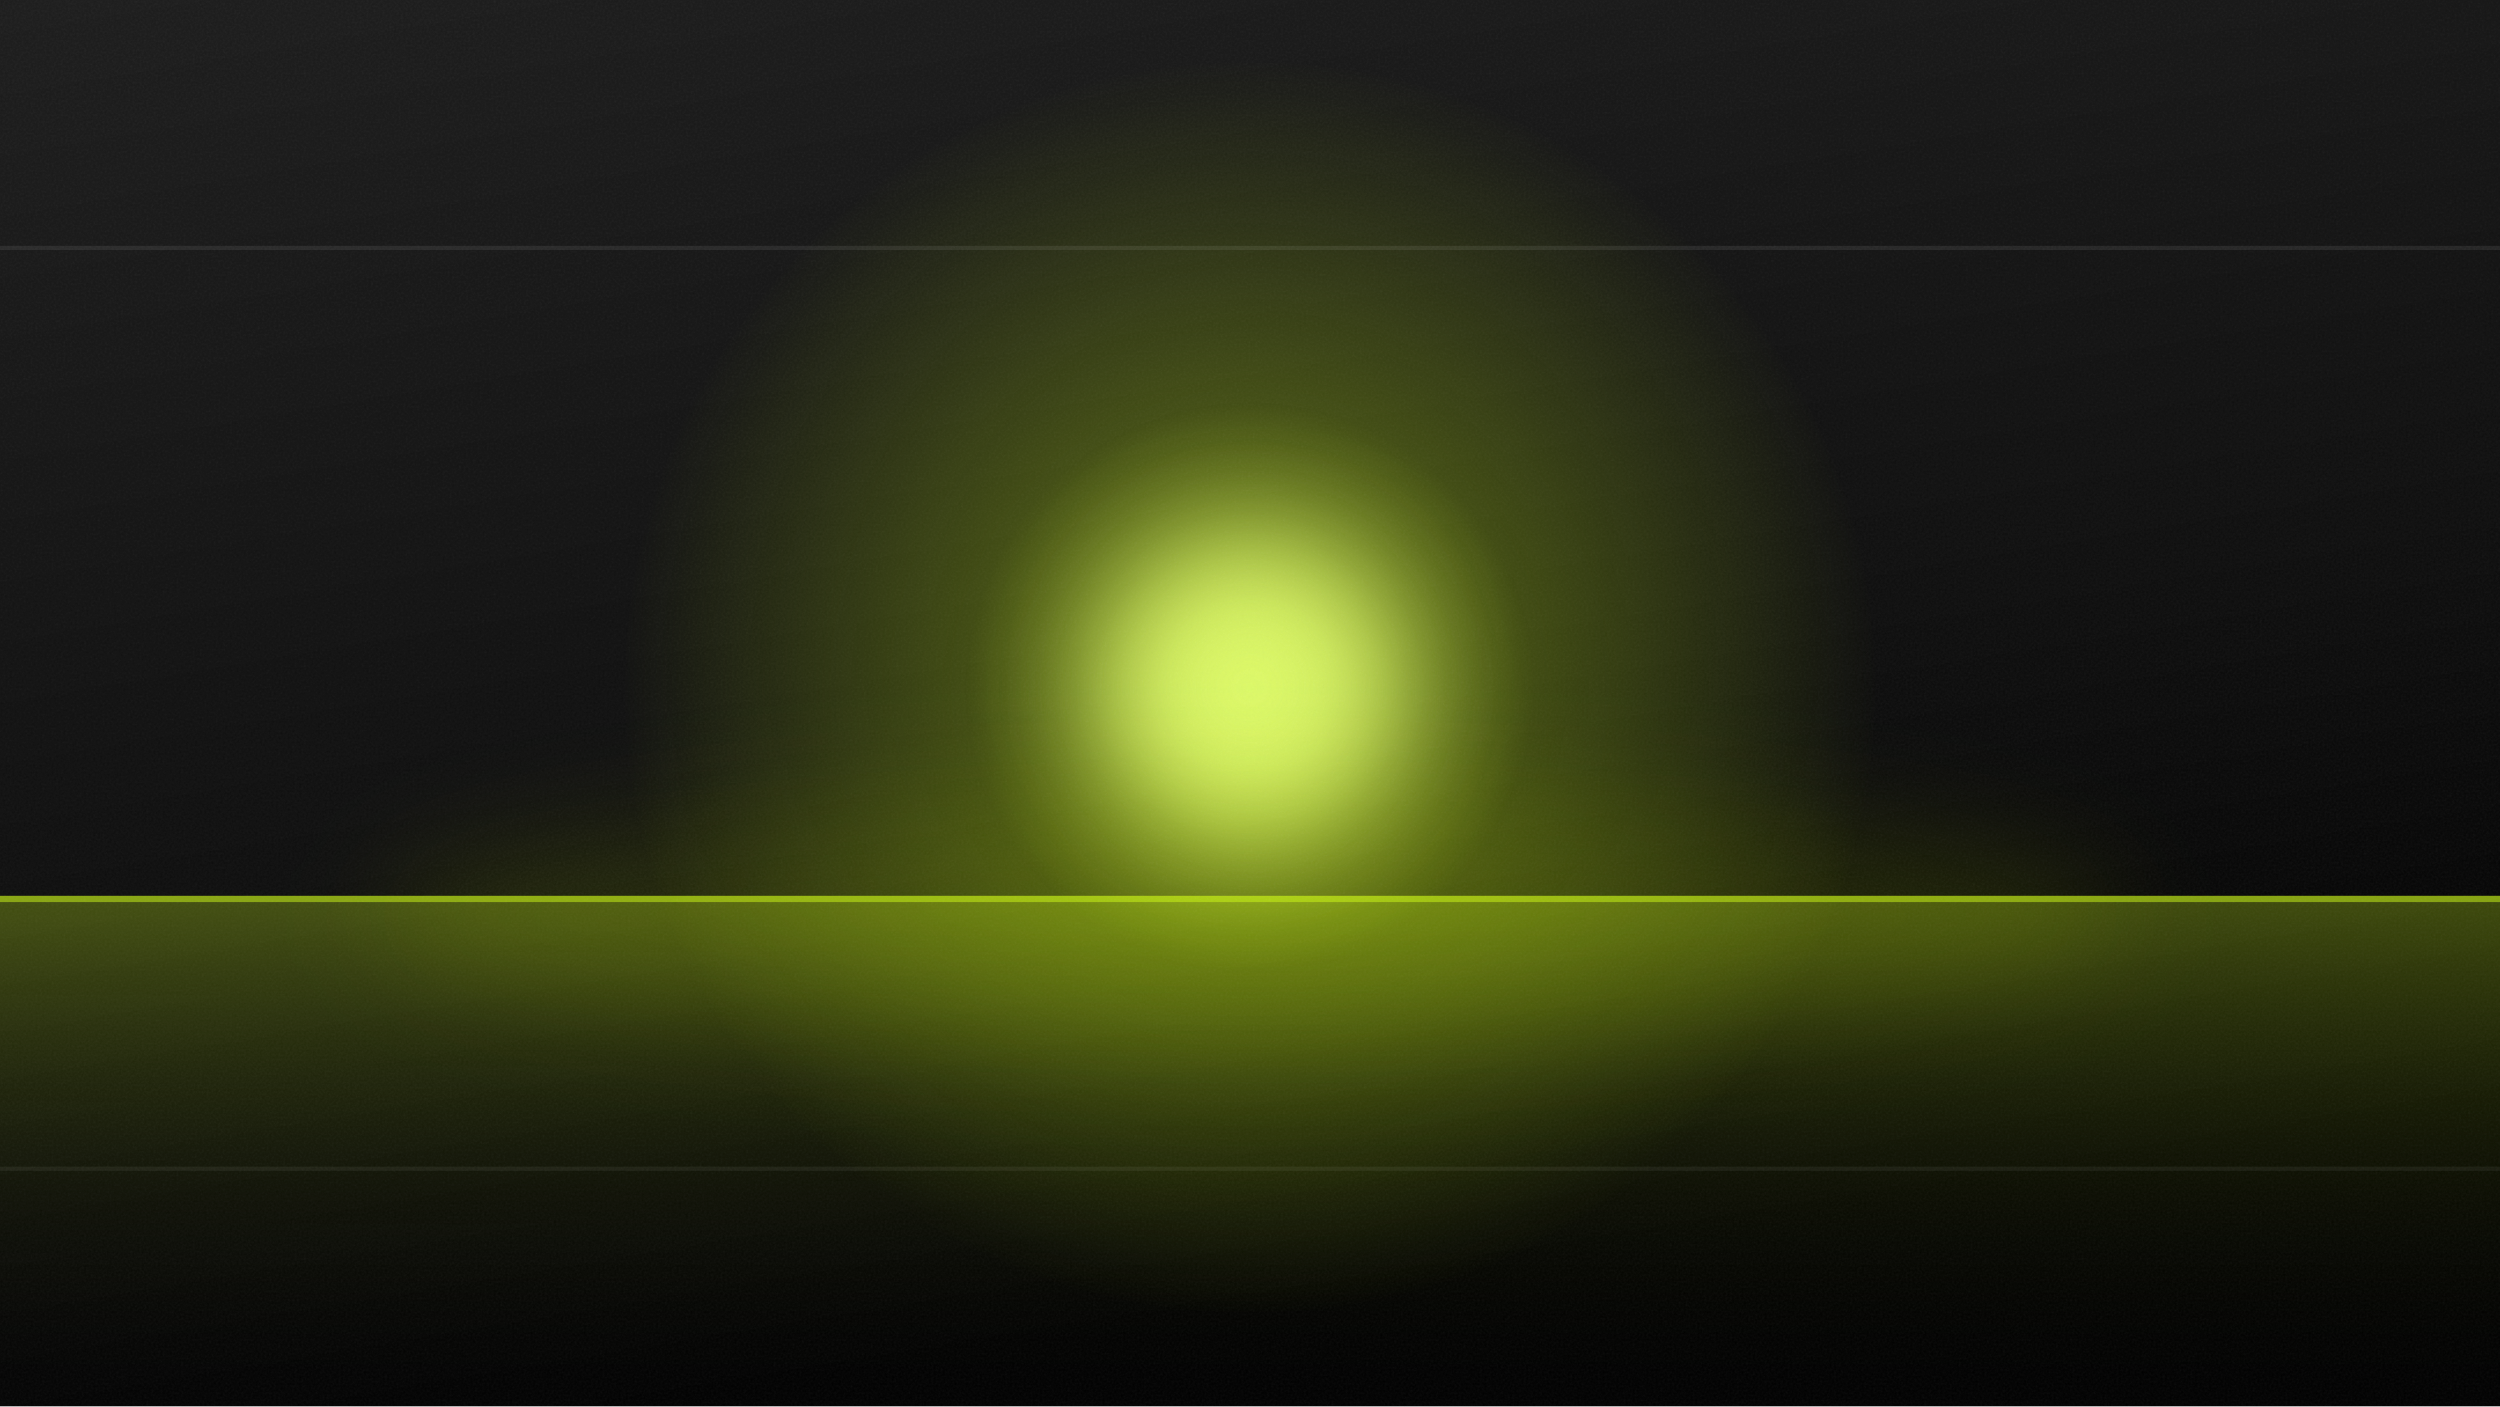
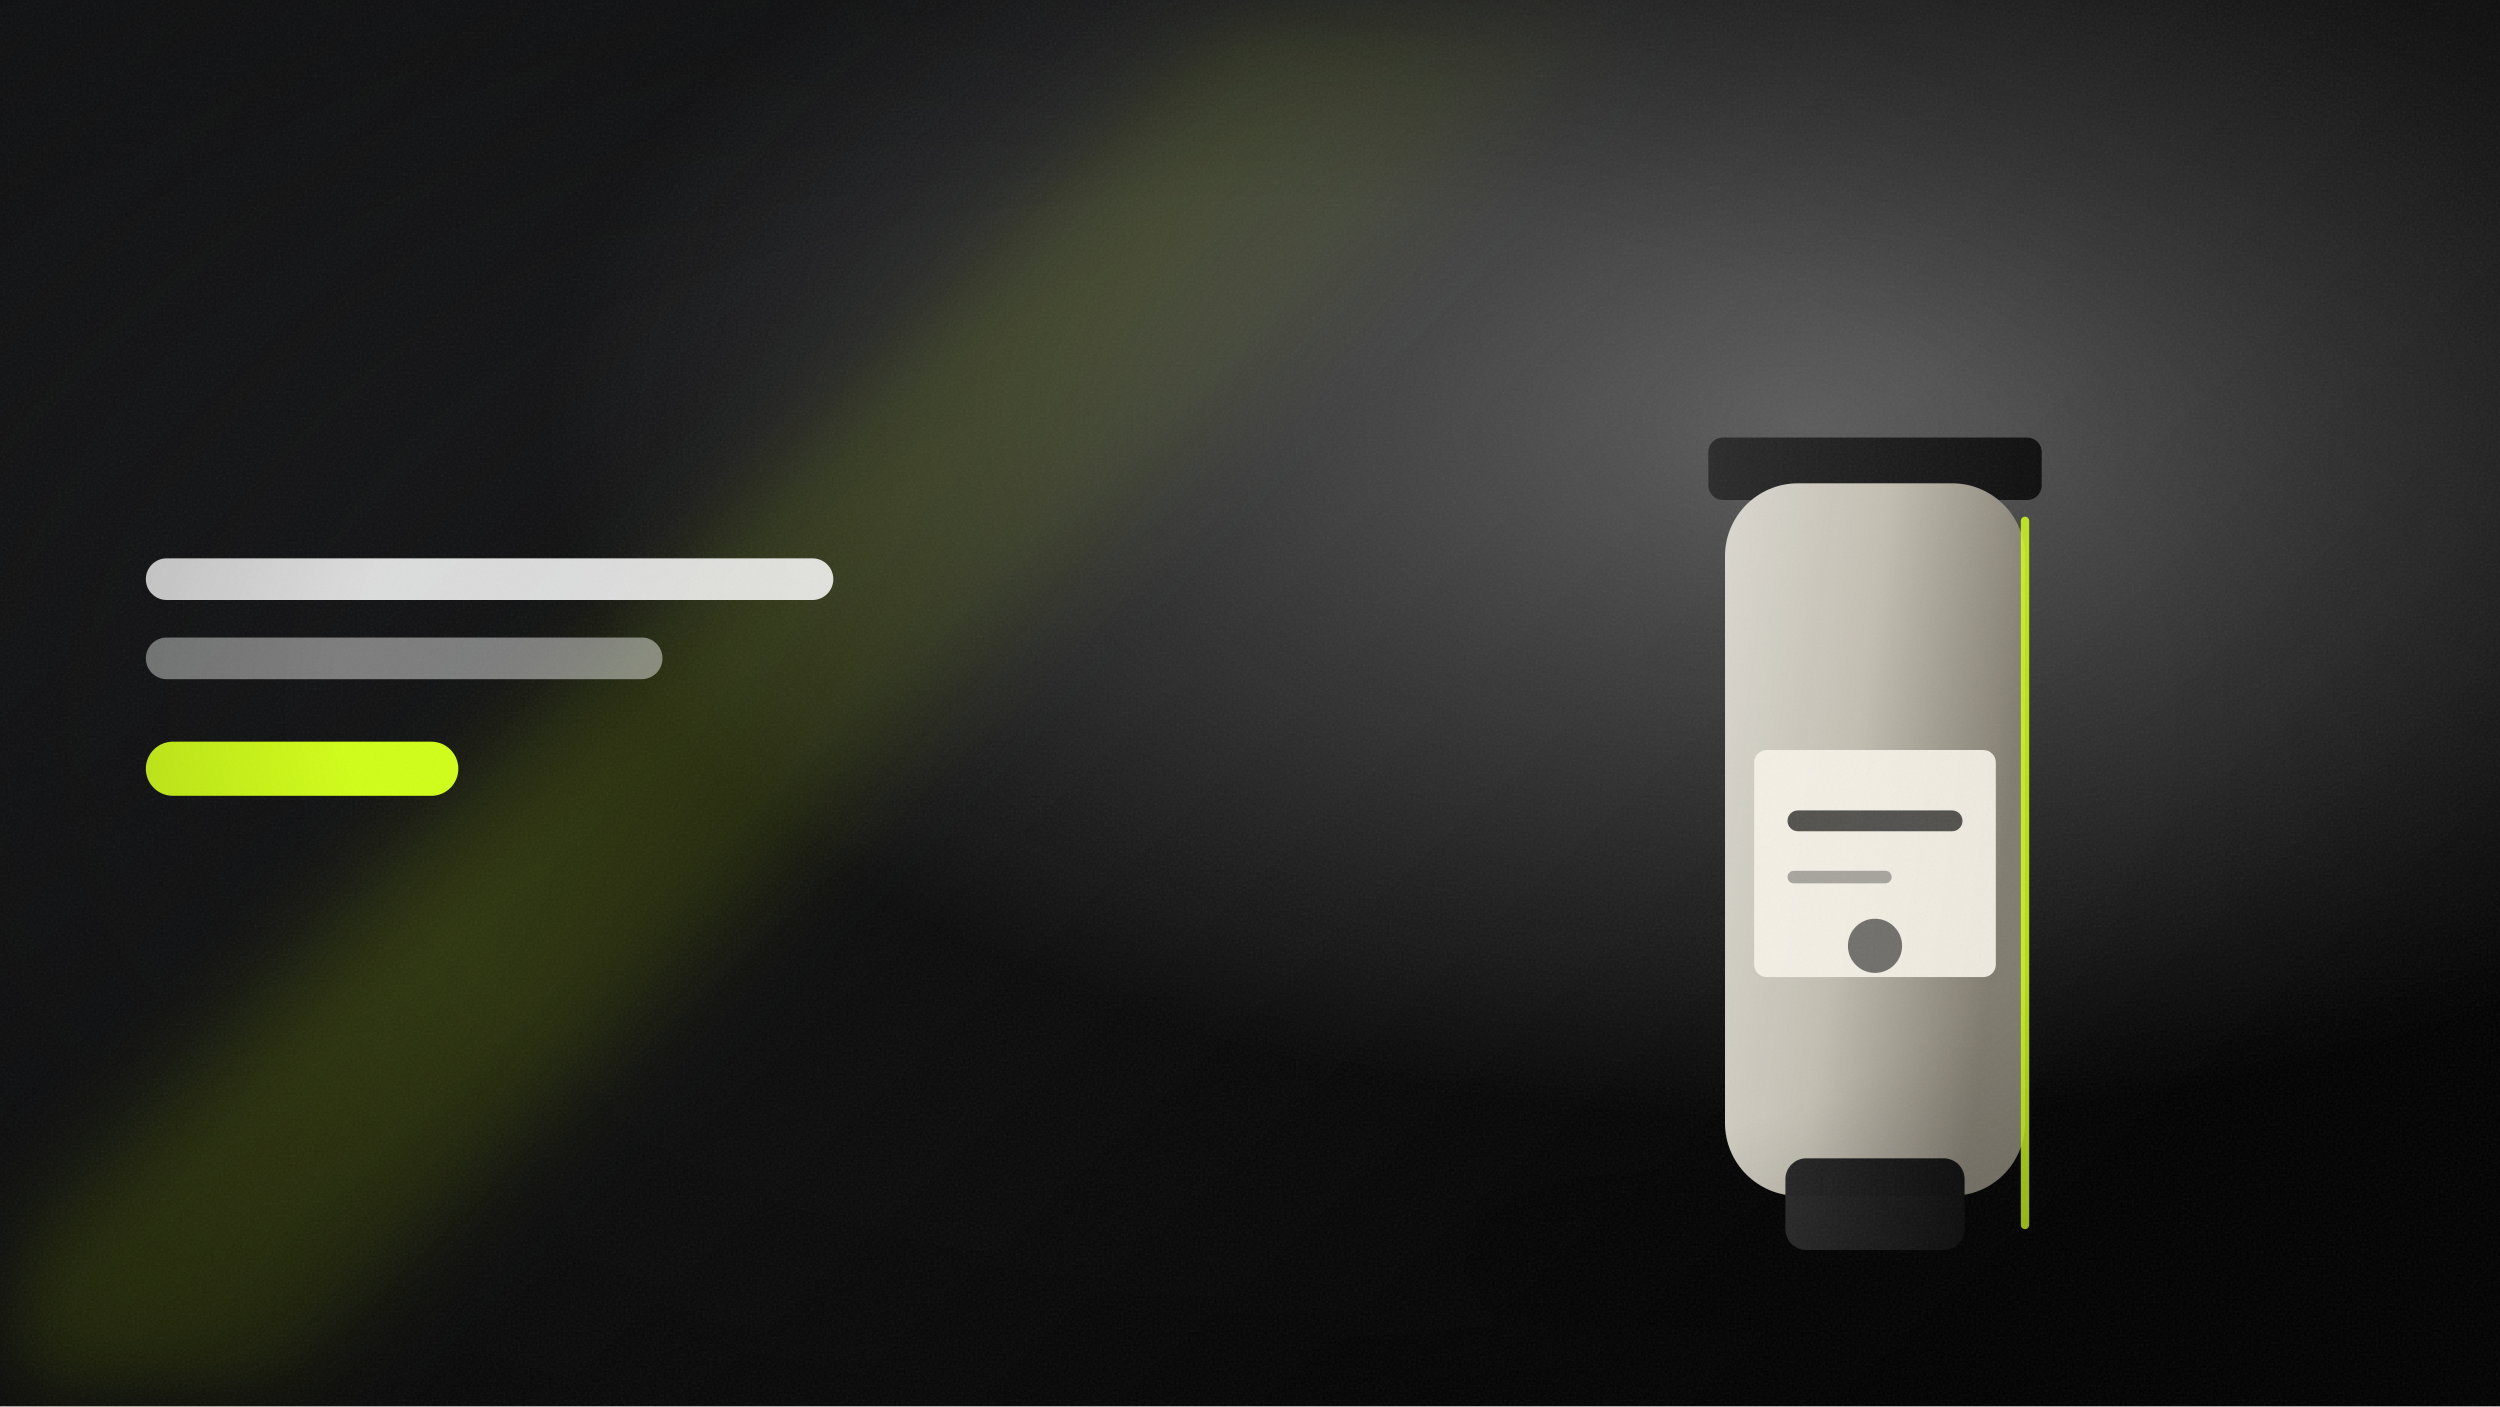
- <svg xmlns="http://www.w3.org/2000/svg" viewBox="0 0 1200 675" width="1200" height="675" role="img" aria-label="Cinematic lime horizon on a dark stage">
+ <svg xmlns="http://www.w3.org/2000/svg" viewBox="0 0 1200 675" width="1200" height="675" role="img" aria-label="Cinematic campaign banner with the product on the right">
  <defs>
-     <linearGradient id="base" x1="0" y1="0" x2="0.3" y2="1">
-       <stop offset="0" stop-color="#1c1c1c" />
-       <stop offset="0.6" stop-color="#0d0d0d" />
+     <linearGradient id="bg" x1="0" y1="0" x2="1" y2="0.6">
+       <stop offset="0" stop-color="#17181a" />
+       <stop offset="0.5" stop-color="#0c0c0d" />
      <stop offset="1" stop-color="#000000" />
    </linearGradient>
-     <radialGradient id="sun" cx="0.5" cy="0.5" r="0.5">
-       <stop offset="0" stop-color="#e1fe68" stop-opacity="0.85" />
-       <stop offset="0.45" stop-color="#d1fe17" stop-opacity="0.25" />
+     <linearGradient id="sweep" x1="0" y1="0" x2="1" y2="0.4">
+       <stop offset="0" stop-color="#d1fe17" stop-opacity="0.32" />
      <stop offset="1" stop-color="#d1fe17" stop-opacity="0" />
+     </linearGradient>
+     <linearGradient id="tube" x1="0" y1="0" x2="1" y2="0.3">
+       <stop offset="0" stop-color="#f2efe6" />
+       <stop offset="0.5" stop-color="#d8d3c5" />
+       <stop offset="1" stop-color="#8e887a" />
+     </linearGradient>
+     <linearGradient id="cap" x1="0" y1="0" x2="1" y2="0">
+       <stop offset="0" stop-color="#2a2a2a" />
+       <stop offset="1" stop-color="#0d0d0d" />
+     </linearGradient>
+     <radialGradient id="key" cx="0.72" cy="0.3" r="0.5">
+       <stop offset="0" stop-color="#ffffff" stop-opacity="0.34" />
+       <stop offset="1" stop-color="#ffffff" stop-opacity="0" />
    </radialGradient>
-     <linearGradient id="ground" x1="0" y1="0" x2="0" y2="1">
-       <stop offset="0" stop-color="#d1fe17" stop-opacity="0.28" />
-       <stop offset="1" stop-color="#000000" stop-opacity="0" />
-     </linearGradient>
-     <filter id="soft" x="-50%" y="-50%" width="200%" height="200%">
-       <feGaussianBlur stdDeviation="26" />
+     <radialGradient id="vig" cx="0.5" cy="0.5" r="0.72">
+       <stop offset="0.5" stop-color="#000000" stop-opacity="0" />
+       <stop offset="1" stop-color="#000000" stop-opacity="0.46" />
+     </radialGradient>
+     <filter id="soft" x="-60%" y="-60%" width="220%" height="220%">
+       <feGaussianBlur stdDeviation="24" />
    </filter>
    <filter id="grain" x="0" y="0" width="100%" height="100%">
-       <feTurbulence type="fractalNoise" baseFrequency="0.9" numOctaves="2" stitchTiles="stitch" />
+       <feTurbulence type="fractalNoise" baseFrequency="0.87" numOctaves="2" stitchTiles="stitch" />
      <feColorMatrix type="saturate" values="0" />
      <feComponentTransfer>
-         <feFuncA type="linear" slope="0.06" />
+         <feFuncA type="linear" slope="0.075" />
      </feComponentTransfer>
    </filter>
+     <linearGradient id="t1" x1="0" y1="0" x2="1" y2="0.3">
+       <stop offset="0" stop-color="#f2efe6" />
+       <stop offset="0.5" stop-color="#d8d3c5" />
+       <stop offset="1" stop-color="#8e887a" />
+     </linearGradient>
+     <linearGradient id="t2" x1="0" y1="0" x2="1" y2="0">
+       <stop offset="0" stop-color="#2a2a2a" />
+       <stop offset="1" stop-color="#0d0d0d" />
+     </linearGradient>
+     <linearGradient id="j1" x1="0" y1="0" x2="1" y2="0.4">
+       <stop offset="0" stop-color="#f4f1e8" />
+       <stop offset="0.5" stop-color="#ded8ca" />
+       <stop offset="1" stop-color="#a49d8d" />
+     </linearGradient>
+     <linearGradient id="l1" x1="0" y1="0" x2="1" y2="0.4">
+       <stop offset="0" stop-color="#242424" />
+       <stop offset="1" stop-color="#0d0d0d" />
+     </linearGradient>
+     <linearGradient id="b1" x1="0" y1="0" x2="1" y2="0.3">
+       <stop offset="0" stop-color="#f7f4ec" />
+       <stop offset="0.5" stop-color="#ded8c9" />
+       <stop offset="1" stop-color="#a49b88" />
+     </linearGradient>
+     <linearGradient id="p1" x1="0" y1="0" x2="1" y2="0.4">
+       <stop offset="0" stop-color="#2f2f2f" />
+       <stop offset="1" stop-color="#141414" />
+     </linearGradient>
  </defs>
-   <rect width="1200" height="675" fill="url(#base)" />
-   <circle cx="600" cy="330" r="300" fill="url(#sun)" />
-   <circle cx="600" cy="330" r="66" fill="#e1fe68" fill-opacity="0.9" filter="url(#soft)" />
-   <rect y="430" width="1200" height="245" fill="url(#ground)" />
-   <rect y="430" width="1200" height="3" fill="#d1fe17" fill-opacity="0.5" />
-   <rect y="118" width="1200" height="2" fill="#ffffff" fill-opacity="0.08" />
-   <rect y="560" width="1200" height="2" fill="#ffffff" fill-opacity="0.06" />
-   <ellipse cx="600" cy="440" rx="420" ry="60" fill="#d1fe17" fill-opacity="0.12" filter="url(#soft)" />
+   <rect width="1200" height="675" fill="url(#bg)" />
+   <path d="M-60 675 L640 -40 L820 -40 L120 675 Z" fill="url(#sweep)" filter="url(#soft)" />
+   <rect width="1200" height="675" fill="url(#key)" />
+   <ellipse cx="900" cy="606" rx="200" ry="30" fill="#000000" fill-opacity="0.6" filter="url(#soft)" />
+   <rect x="820.0" y="210" width="160" height="30" rx="7" fill="url(#cap)" />
+   <rect x="828.0" y="232" width="144" height="342" rx="35" fill="url(#tube)" />
+   <rect x="857" y="556" width="86" height="44" rx="10" fill="url(#cap)" />
+   <rect x="828.0" y="232" width="144" height="342" rx="35" fill="#000000" fill-opacity="0.10" />
+   <rect x="842" y="360" width="116" height="109" rx="6" fill="#f6f2e8" fill-opacity="0.92" />
+   <rect x="858" y="389" width="84" height="10" rx="5" fill="#1c1c1c" fill-opacity="0.75" />
+   <rect x="858" y="418" width="50" height="6" rx="3" fill="#1c1c1c" fill-opacity="0.35" />
+   <circle cx="900" cy="454" r="13" fill="#1c1c1c" fill-opacity="0.6" />
+   <path d="M972 250 V588" stroke="#d1fe17" stroke-width="4" stroke-linecap="round" stroke-opacity="0.85" />
+   <rect x="70" y="268" width="330" height="20" rx="10" fill="#ffffff" fill-opacity="0.85" />
+   <rect x="70" y="306" width="248" height="20" rx="10" fill="#ffffff" fill-opacity="0.45" />
+   <rect x="70" y="356" width="150" height="26" rx="13" fill="#d1fe17" />
+   <rect width="1200" height="675" fill="url(#vig)" />
  <rect width="1200" height="675" filter="url(#grain)" />
</svg>
